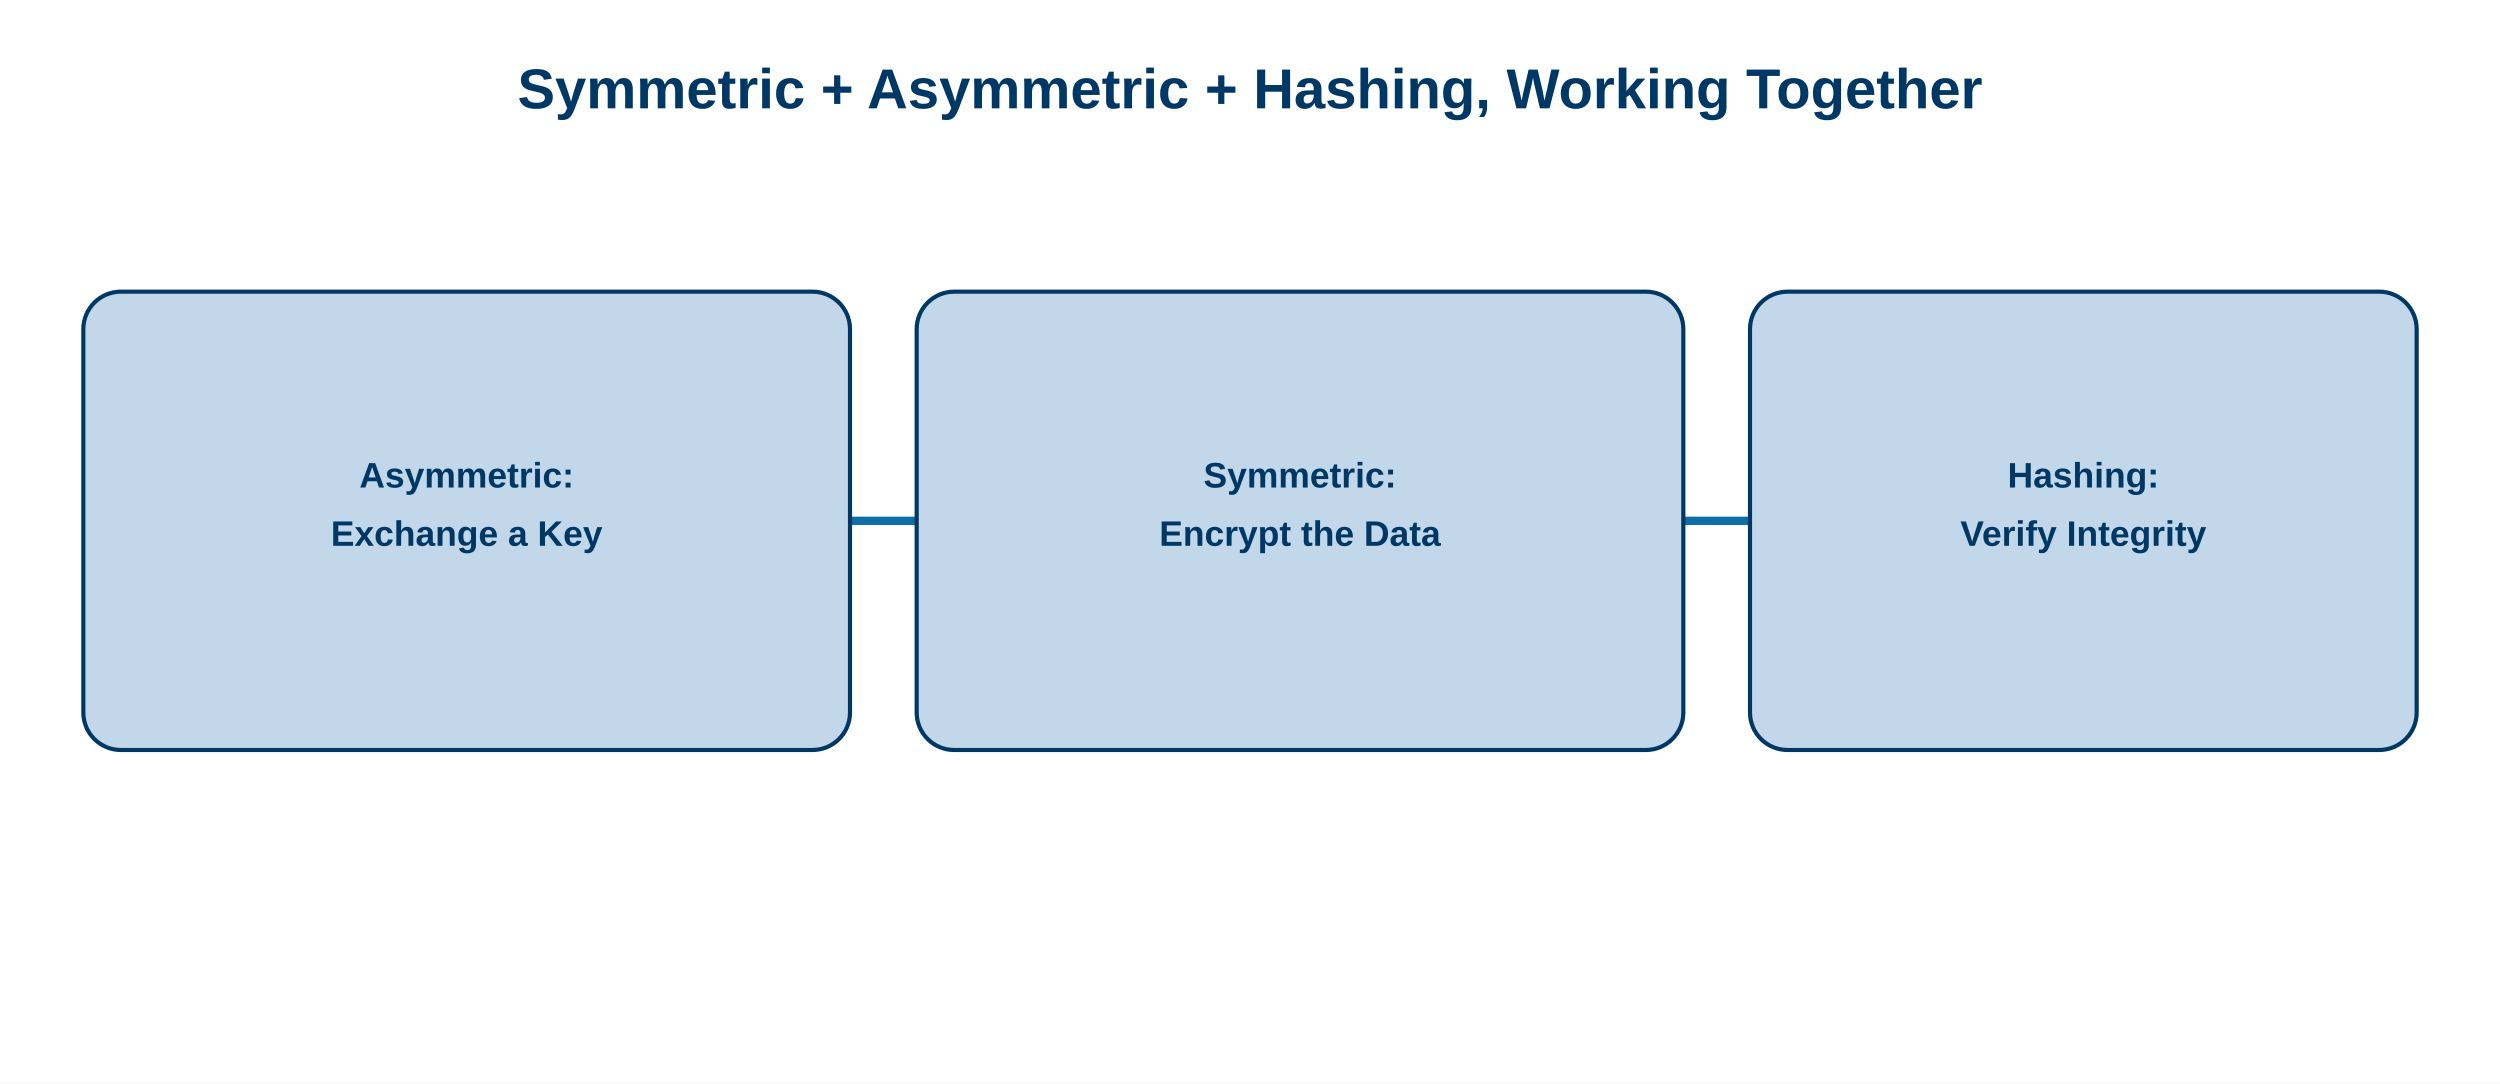
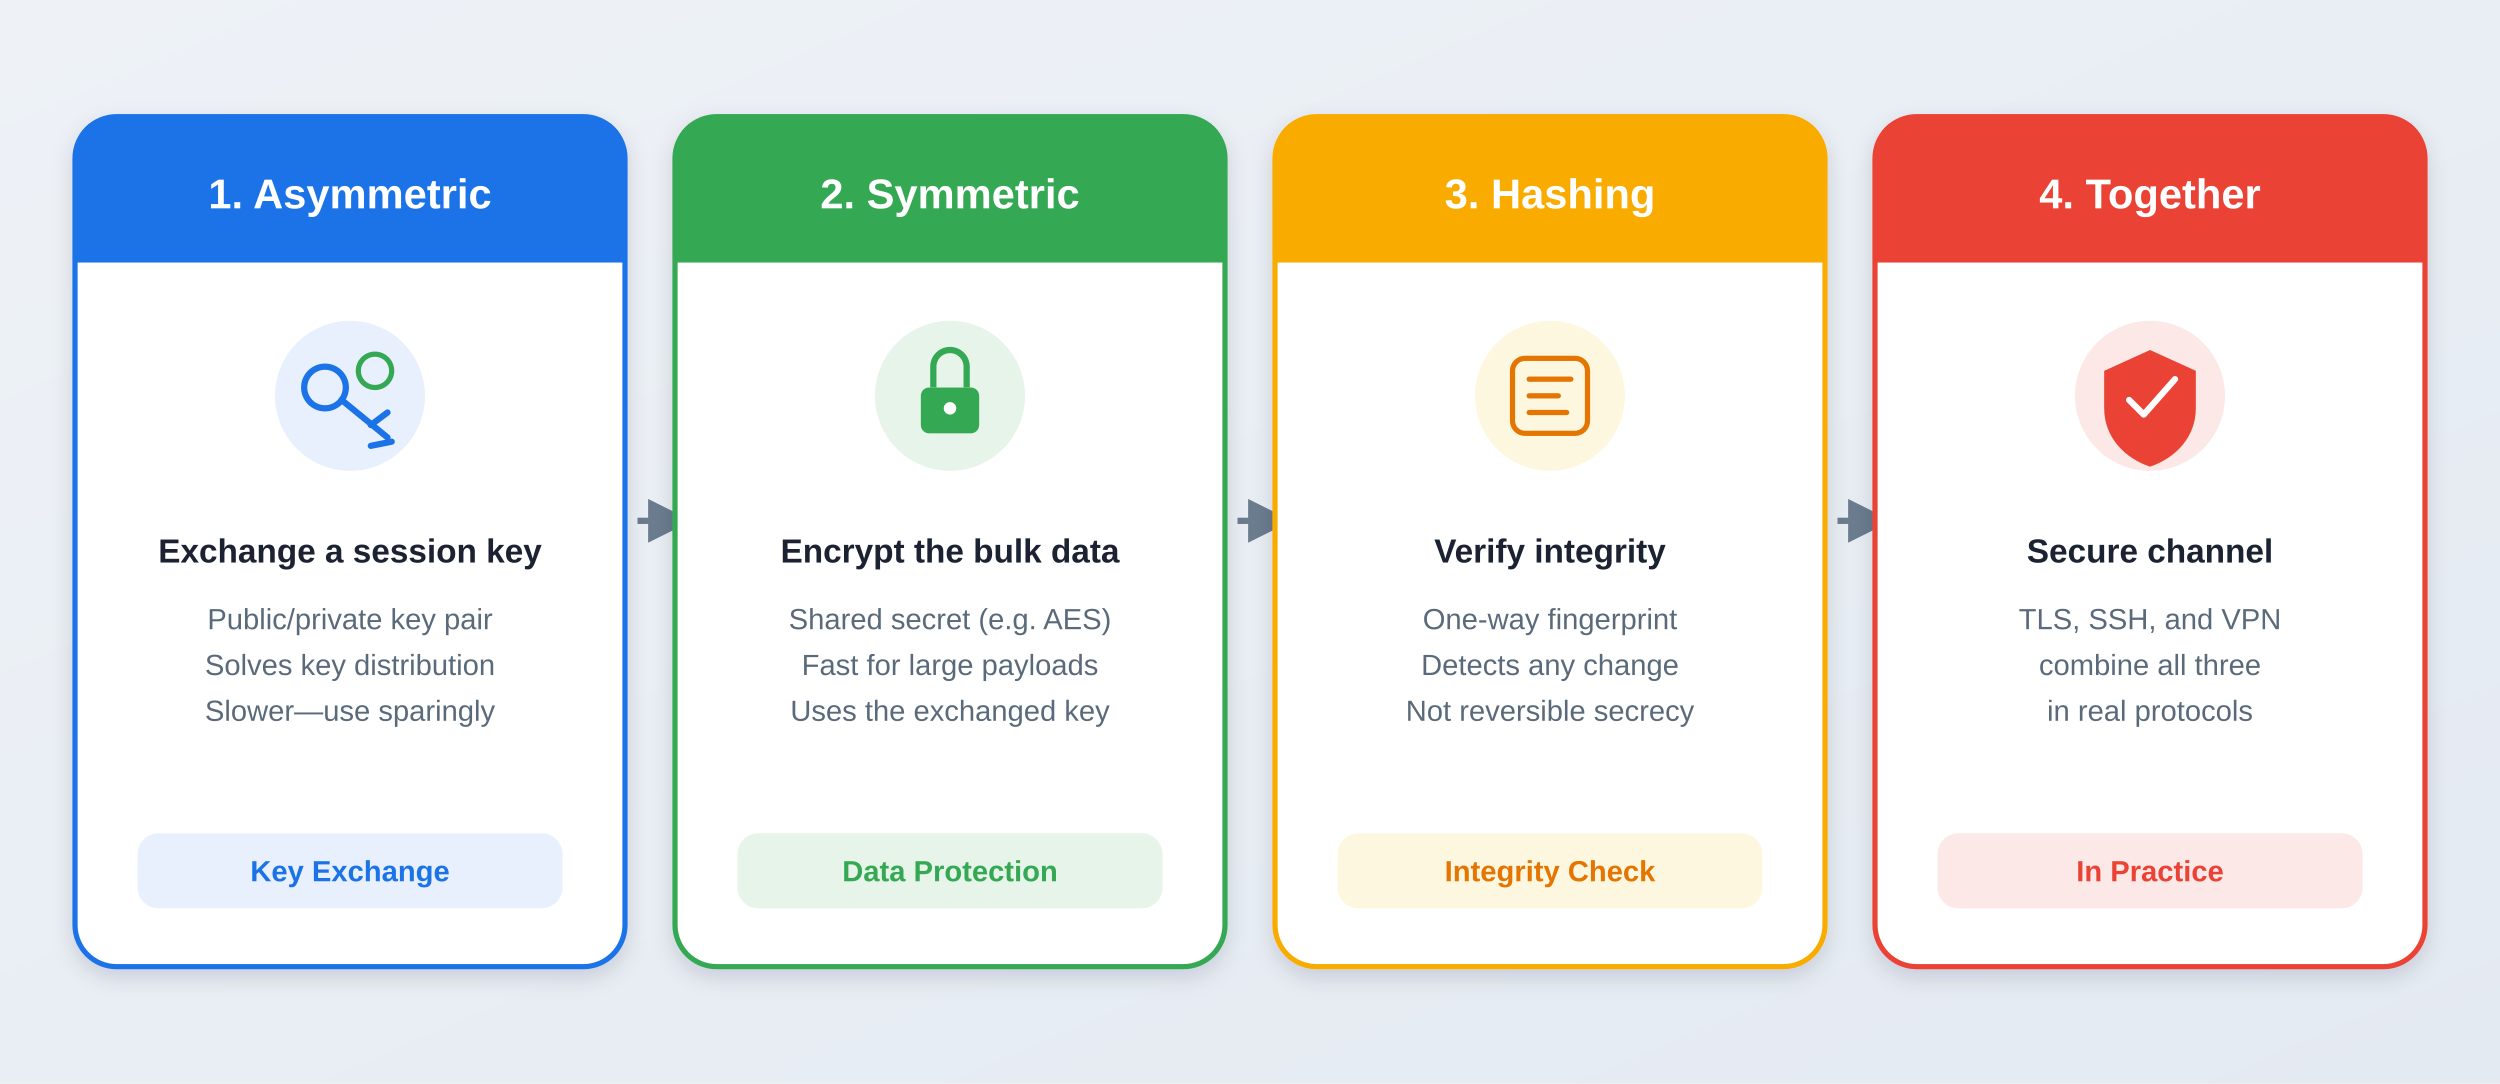
- <svg xmlns="http://www.w3.org/2000/svg" viewBox="0 0 1200 520" width="1200" height="520" font-family="Arial, Helvetica, sans-serif">
+ <svg xmlns="http://www.w3.org/2000/svg" viewBox="0 0 1200 520" width="1200" height="520" font-family="Segoe UI, Helvetica Neue, Arial, sans-serif">
  <defs>
-     <marker id="arrow" viewBox="0 0 10 10" refX="8" refY="5" markerWidth="8" markerHeight="8" orient="auto-start-reverse">
-       <path d="M0,0 L10,5 L0,10 z" fill="#0f6da8" />
+     <filter id="shadow" x="-8%" y="-6%" width="120%" height="120%">
+       <feDropShadow dx="0" dy="4" stdDeviation="5" flood-color="#1a2332" flood-opacity="0.14" />
+     </filter>
+     <linearGradient id="bg" x1="0" y1="0" x2="1" y2="1">
+       <stop offset="0%" stop-color="#eef2f7" />
+       <stop offset="100%" stop-color="#e4eaf2" />
+     </linearGradient>
+     <marker id="arr" viewBox="0 0 10 10" refX="9" refY="5" markerWidth="7" markerHeight="7" orient="auto">
+       <path d="M0,0 L10,5 L0,10 z" fill="#6b7c8f" />
    </marker>
  </defs>
-   <rect x="0" y="0" width="1200" height="520" fill="#ffffff" />
-   <text x="600" y="52" text-anchor="middle" font-size="27" font-weight="bold" fill="#003865">Symmetric + Asymmetric + Hashing, Working Together</text>
-   <line x1="408" y1="250" x2="472" y2="250" stroke="#0f6da8" stroke-width="4" marker-end="url(#arrow)" />
-   <line x1="808" y1="250" x2="872" y2="250" stroke="#0f6da8" stroke-width="4" marker-end="url(#arrow)" />
-   <rect x="40" y="140" width="368" height="220" rx="18" fill="#c3d7ea" stroke="#003865" stroke-width="2" />
-   <text x="224" y="234" text-anchor="middle" font-size="17" font-weight="bold" fill="#003865">Asymmetric:</text>
-   <text x="224" y="262" text-anchor="middle" font-size="17" font-weight="bold" fill="#003865">Exchange a Key</text>
-   <rect x="440" y="140" width="368" height="220" rx="18" fill="#c3d7ea" stroke="#003865" stroke-width="2" />
-   <text x="624" y="234" text-anchor="middle" font-size="17" font-weight="bold" fill="#003865">Symmetric:</text>
-   <text x="624" y="262" text-anchor="middle" font-size="17" font-weight="bold" fill="#003865">Encrypt the Data</text>
-   <rect x="840" y="140" width="320" height="220" rx="18" fill="#c3d7ea" stroke="#003865" stroke-width="2" />
-   <text x="1000" y="234" text-anchor="middle" font-size="17" font-weight="bold" fill="#003865">Hashing:</text>
-   <text x="1000" y="262" text-anchor="middle" font-size="17" font-weight="bold" fill="#003865">Verify Integrity</text>
+   <rect width="1200" height="520" fill="url(#bg)" />
+   <line x1="306" y1="250" x2="330" y2="250" stroke="#6b7c8f" stroke-width="3" marker-end="url(#arr)" />
+   <line x1="594" y1="250" x2="618" y2="250" stroke="#6b7c8f" stroke-width="3" marker-end="url(#arr)" />
+   <line x1="882" y1="250" x2="906" y2="250" stroke="#6b7c8f" stroke-width="3" marker-end="url(#arr)" />
+   <g filter="url(#shadow)">
+     <rect x="36" y="56" width="264" height="408" rx="20" fill="#ffffff" stroke="#1a73e8" stroke-width="2.5" />
+     <path d="M36,76 Q36,56 56,56 H280 Q300,56 300,76 V126 H36 Z" fill="#1a73e8" />
+     <text x="168" y="100" text-anchor="middle" font-size="20" font-weight="700" fill="#ffffff">1. Asymmetric</text>
+     <circle cx="168" cy="190" r="36" fill="#e8f0fe" />
+     <circle cx="156" cy="186" r="10" fill="none" stroke="#1a73e8" stroke-width="3" />
+     <path d="M164,192 L186,210" stroke="#1a73e8" stroke-width="3" stroke-linecap="round" />
+     <path d="M178,204 L186,198 M178,214 L188,212" stroke="#1a73e8" stroke-width="3" stroke-linecap="round" />
+     <circle cx="180" cy="178" r="8" fill="none" stroke="#34a853" stroke-width="2.5" />
+     <text x="168" y="270" text-anchor="middle" font-size="16" font-weight="600" fill="#1a2332">Exchange a session key</text>
+     <text x="168" y="302" text-anchor="middle" font-size="14" fill="#5a6a7a">Public/private key pair</text>
+     <text x="168" y="324" text-anchor="middle" font-size="14" fill="#5a6a7a">Solves key distribution</text>
+     <text x="168" y="346" text-anchor="middle" font-size="14" fill="#5a6a7a">Slower—use sparingly</text>
+     <rect x="66" y="400" width="204" height="36" rx="10" fill="#e8f0fe" />
+     <text x="168" y="423" text-anchor="middle" font-size="14" font-weight="700" fill="#1a73e8">Key Exchange</text>
+   </g>
+   <g filter="url(#shadow)">
+     <rect x="324" y="56" width="264" height="408" rx="20" fill="#ffffff" stroke="#34a853" stroke-width="2.5" />
+     <path d="M324,76 Q324,56 344,56 H568 Q588,56 588,76 V126 H324 Z" fill="#34a853" />
+     <text x="456" y="100" text-anchor="middle" font-size="20" font-weight="700" fill="#ffffff">2. Symmetric</text>
+     <circle cx="456" cy="190" r="36" fill="#e6f4ea" />
+     <rect x="442" y="186" width="28" height="22" rx="4" fill="#34a853" />
+     <path d="M448,186 V176 a8,8 0 0 1 16,0 v10" fill="none" stroke="#34a853" stroke-width="3" />
+     <circle cx="456" cy="196" r="3" fill="#ffffff" />
+     <text x="456" y="270" text-anchor="middle" font-size="16" font-weight="600" fill="#1a2332">Encrypt the bulk data</text>
+     <text x="456" y="302" text-anchor="middle" font-size="14" fill="#5a6a7a">Shared secret (e.g. AES)</text>
+     <text x="456" y="324" text-anchor="middle" font-size="14" fill="#5a6a7a">Fast for large payloads</text>
+     <text x="456" y="346" text-anchor="middle" font-size="14" fill="#5a6a7a">Uses the exchanged key</text>
+     <rect x="354" y="400" width="204" height="36" rx="10" fill="#e6f4ea" />
+     <text x="456" y="423" text-anchor="middle" font-size="14" font-weight="700" fill="#34a853">Data Protection</text>
+   </g>
+   <g filter="url(#shadow)">
+     <rect x="612" y="56" width="264" height="408" rx="20" fill="#ffffff" stroke="#f9ab00" stroke-width="2.5" />
+     <path d="M612,76 Q612,56 632,56 H856 Q876,56 876,76 V126 H612 Z" fill="#f9ab00" />
+     <text x="744" y="100" text-anchor="middle" font-size="20" font-weight="700" fill="#ffffff">3. Hashing</text>
+     <circle cx="744" cy="190" r="36" fill="#fef7e0" />
+     <rect x="726" y="172" width="36" height="36" rx="6" fill="none" stroke="#e37400" stroke-width="2.5" />
+     <path d="M734,182 h20 M734,190 h14 M734,198 h18" stroke="#e37400" stroke-width="2.5" stroke-linecap="round" />
+     <text x="744" y="270" text-anchor="middle" font-size="16" font-weight="600" fill="#1a2332">Verify integrity</text>
+     <text x="744" y="302" text-anchor="middle" font-size="14" fill="#5a6a7a">One-way fingerprint</text>
+     <text x="744" y="324" text-anchor="middle" font-size="14" fill="#5a6a7a">Detects any change</text>
+     <text x="744" y="346" text-anchor="middle" font-size="14" fill="#5a6a7a">Not reversible secrecy</text>
+     <rect x="642" y="400" width="204" height="36" rx="10" fill="#fef7e0" />
+     <text x="744" y="423" text-anchor="middle" font-size="14" font-weight="700" fill="#e37400">Integrity Check</text>
+   </g>
+   <g filter="url(#shadow)">
+     <rect x="900" y="56" width="264" height="408" rx="20" fill="#ffffff" stroke="#ea4335" stroke-width="2.5" />
+     <path d="M900,76 Q900,56 920,56 H1144 Q1164,56 1164,76 V126 H900 Z" fill="#ea4335" />
+     <text x="1032" y="100" text-anchor="middle" font-size="20" font-weight="700" fill="#ffffff">4. Together</text>
+     <circle cx="1032" cy="190" r="36" fill="#fce8e6" />
+     <path d="M1032,168 L1054,178 V196 c0,14 -10,24 -22,28 c-12,-4 -22,-14 -22,-28 V178 Z" fill="#ea4335" />
+     <path d="M1022,192 L1029,199 L1044,182" fill="none" stroke="#ffffff" stroke-width="3" stroke-linecap="round" stroke-linejoin="round" />
+     <text x="1032" y="270" text-anchor="middle" font-size="16" font-weight="600" fill="#1a2332">Secure channel</text>
+     <text x="1032" y="302" text-anchor="middle" font-size="14" fill="#5a6a7a">TLS, SSH, and VPN</text>
+     <text x="1032" y="324" text-anchor="middle" font-size="14" fill="#5a6a7a">combine all three</text>
+     <text x="1032" y="346" text-anchor="middle" font-size="14" fill="#5a6a7a">in real protocols</text>
+     <rect x="930" y="400" width="204" height="36" rx="10" fill="#fce8e6" />
+     <text x="1032" y="423" text-anchor="middle" font-size="14" font-weight="700" fill="#ea4335">In Practice</text>
+   </g>
</svg>
